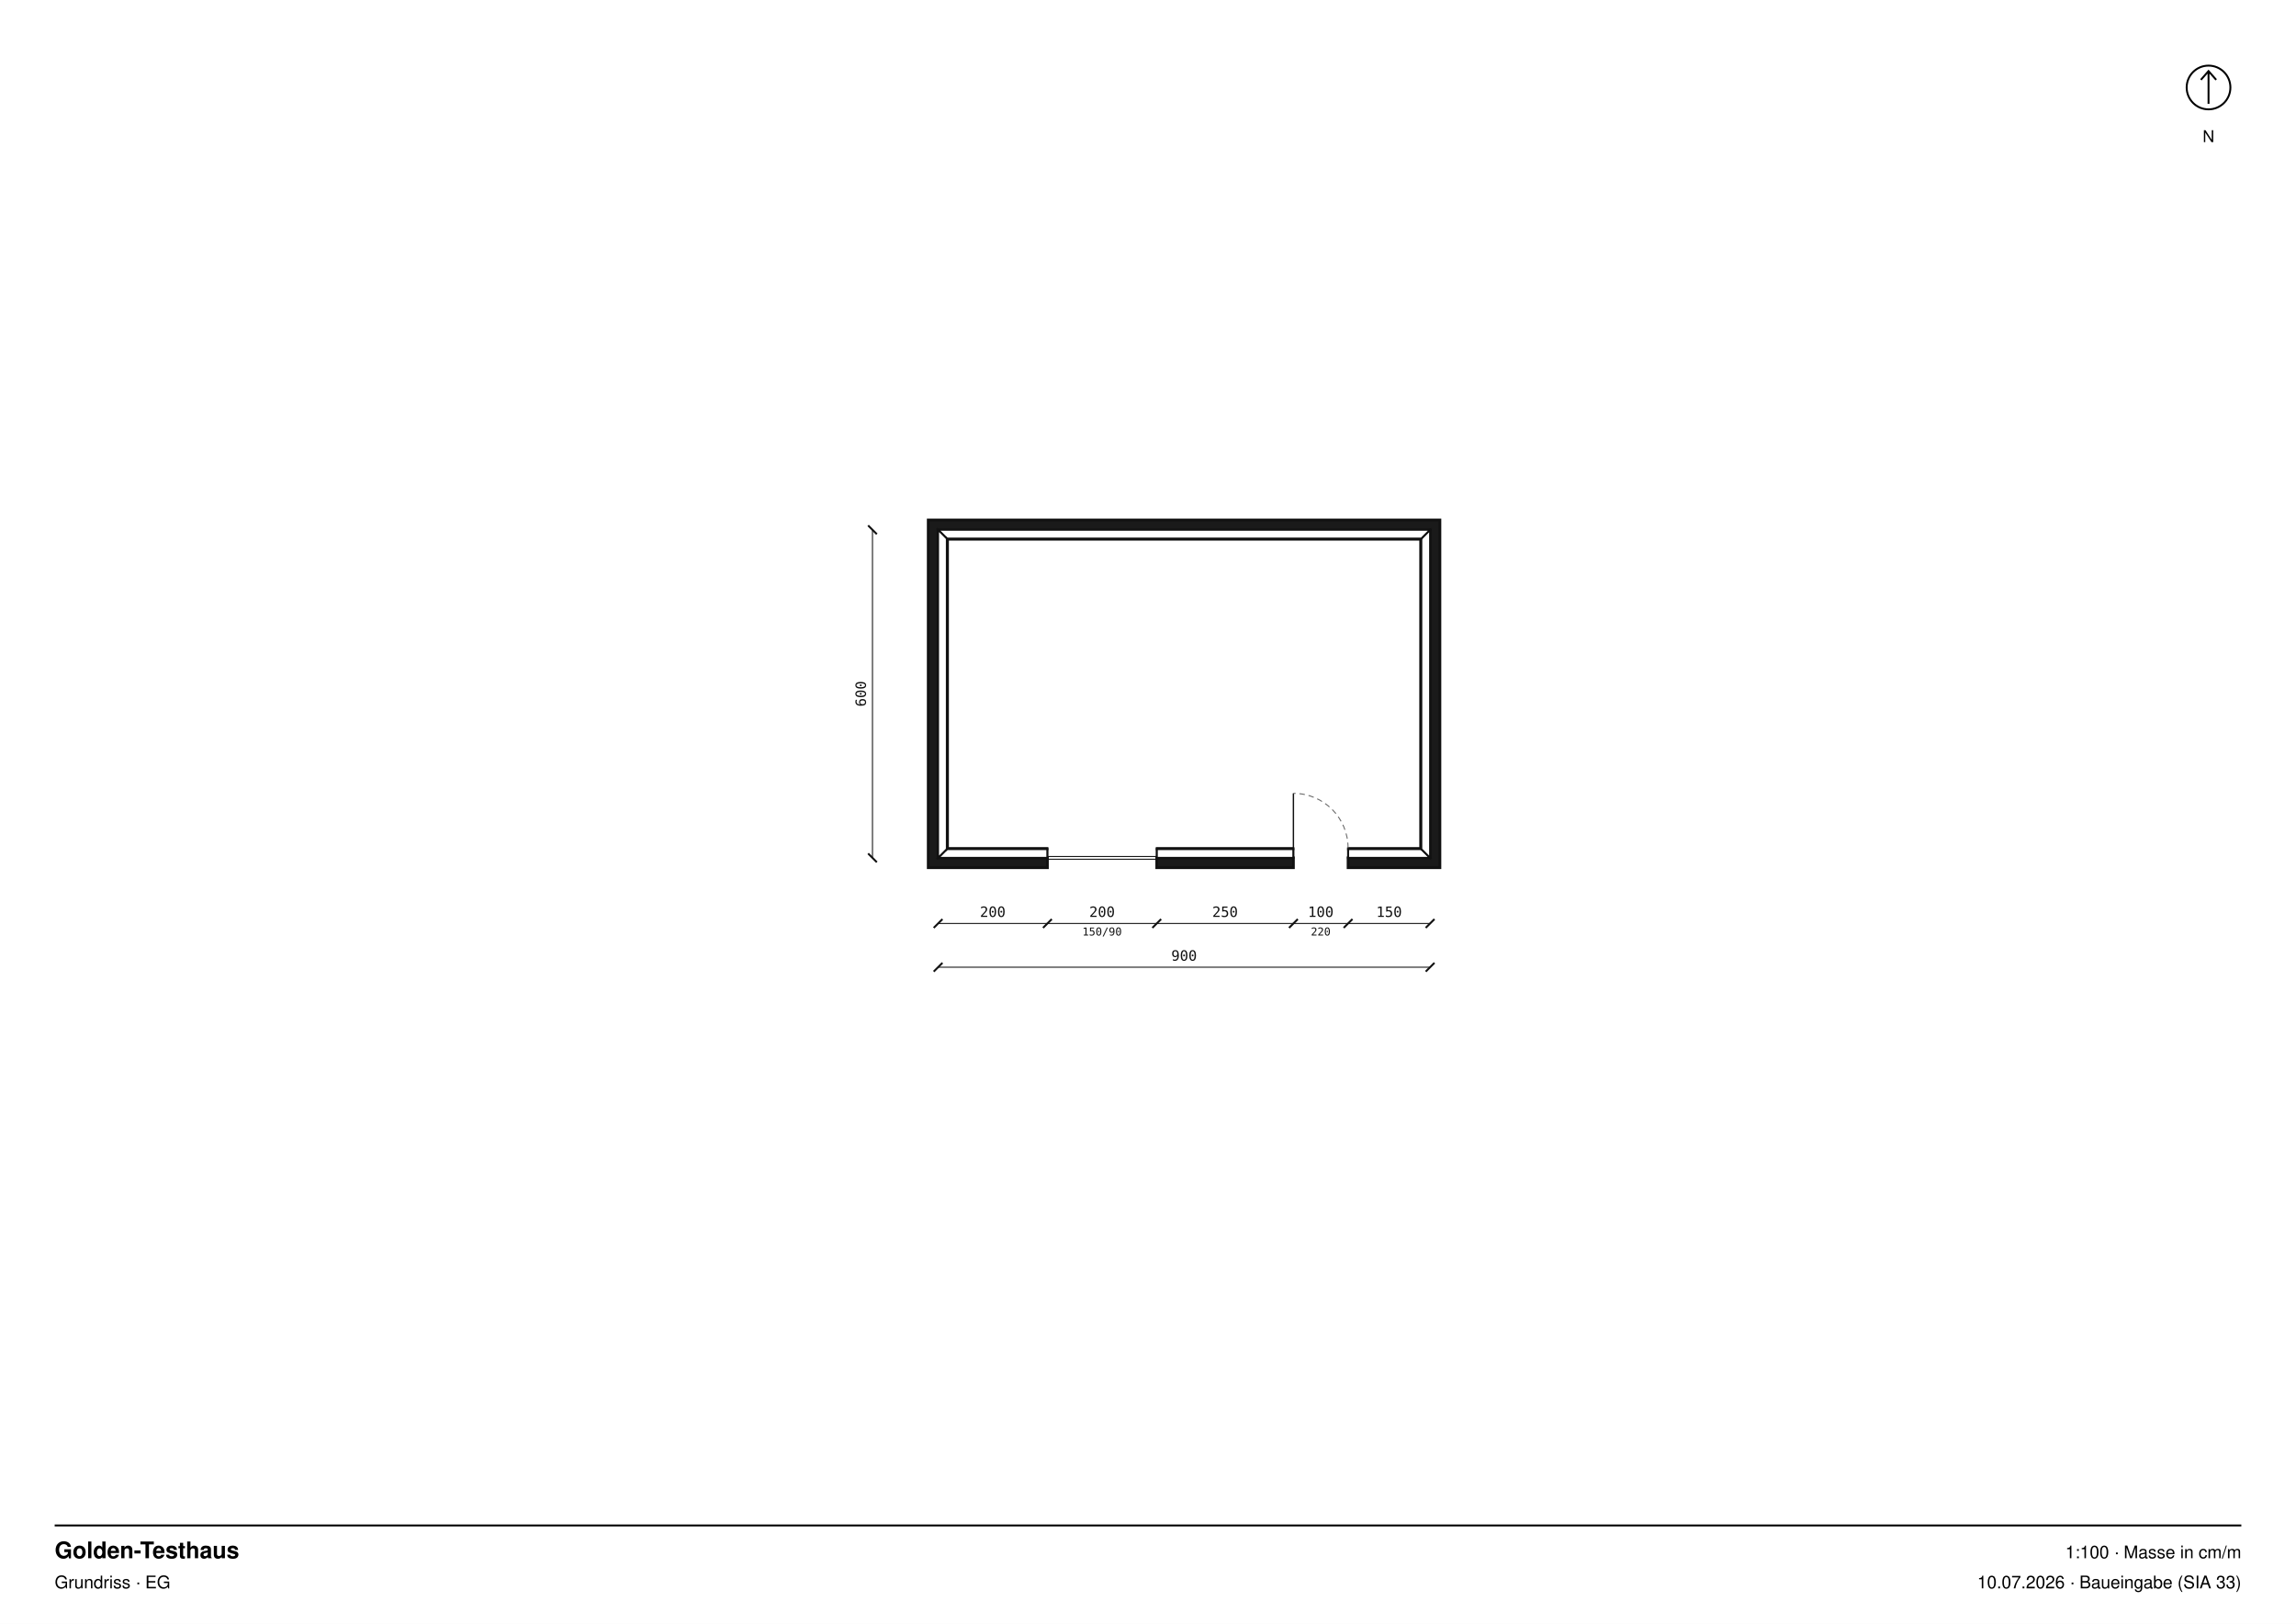
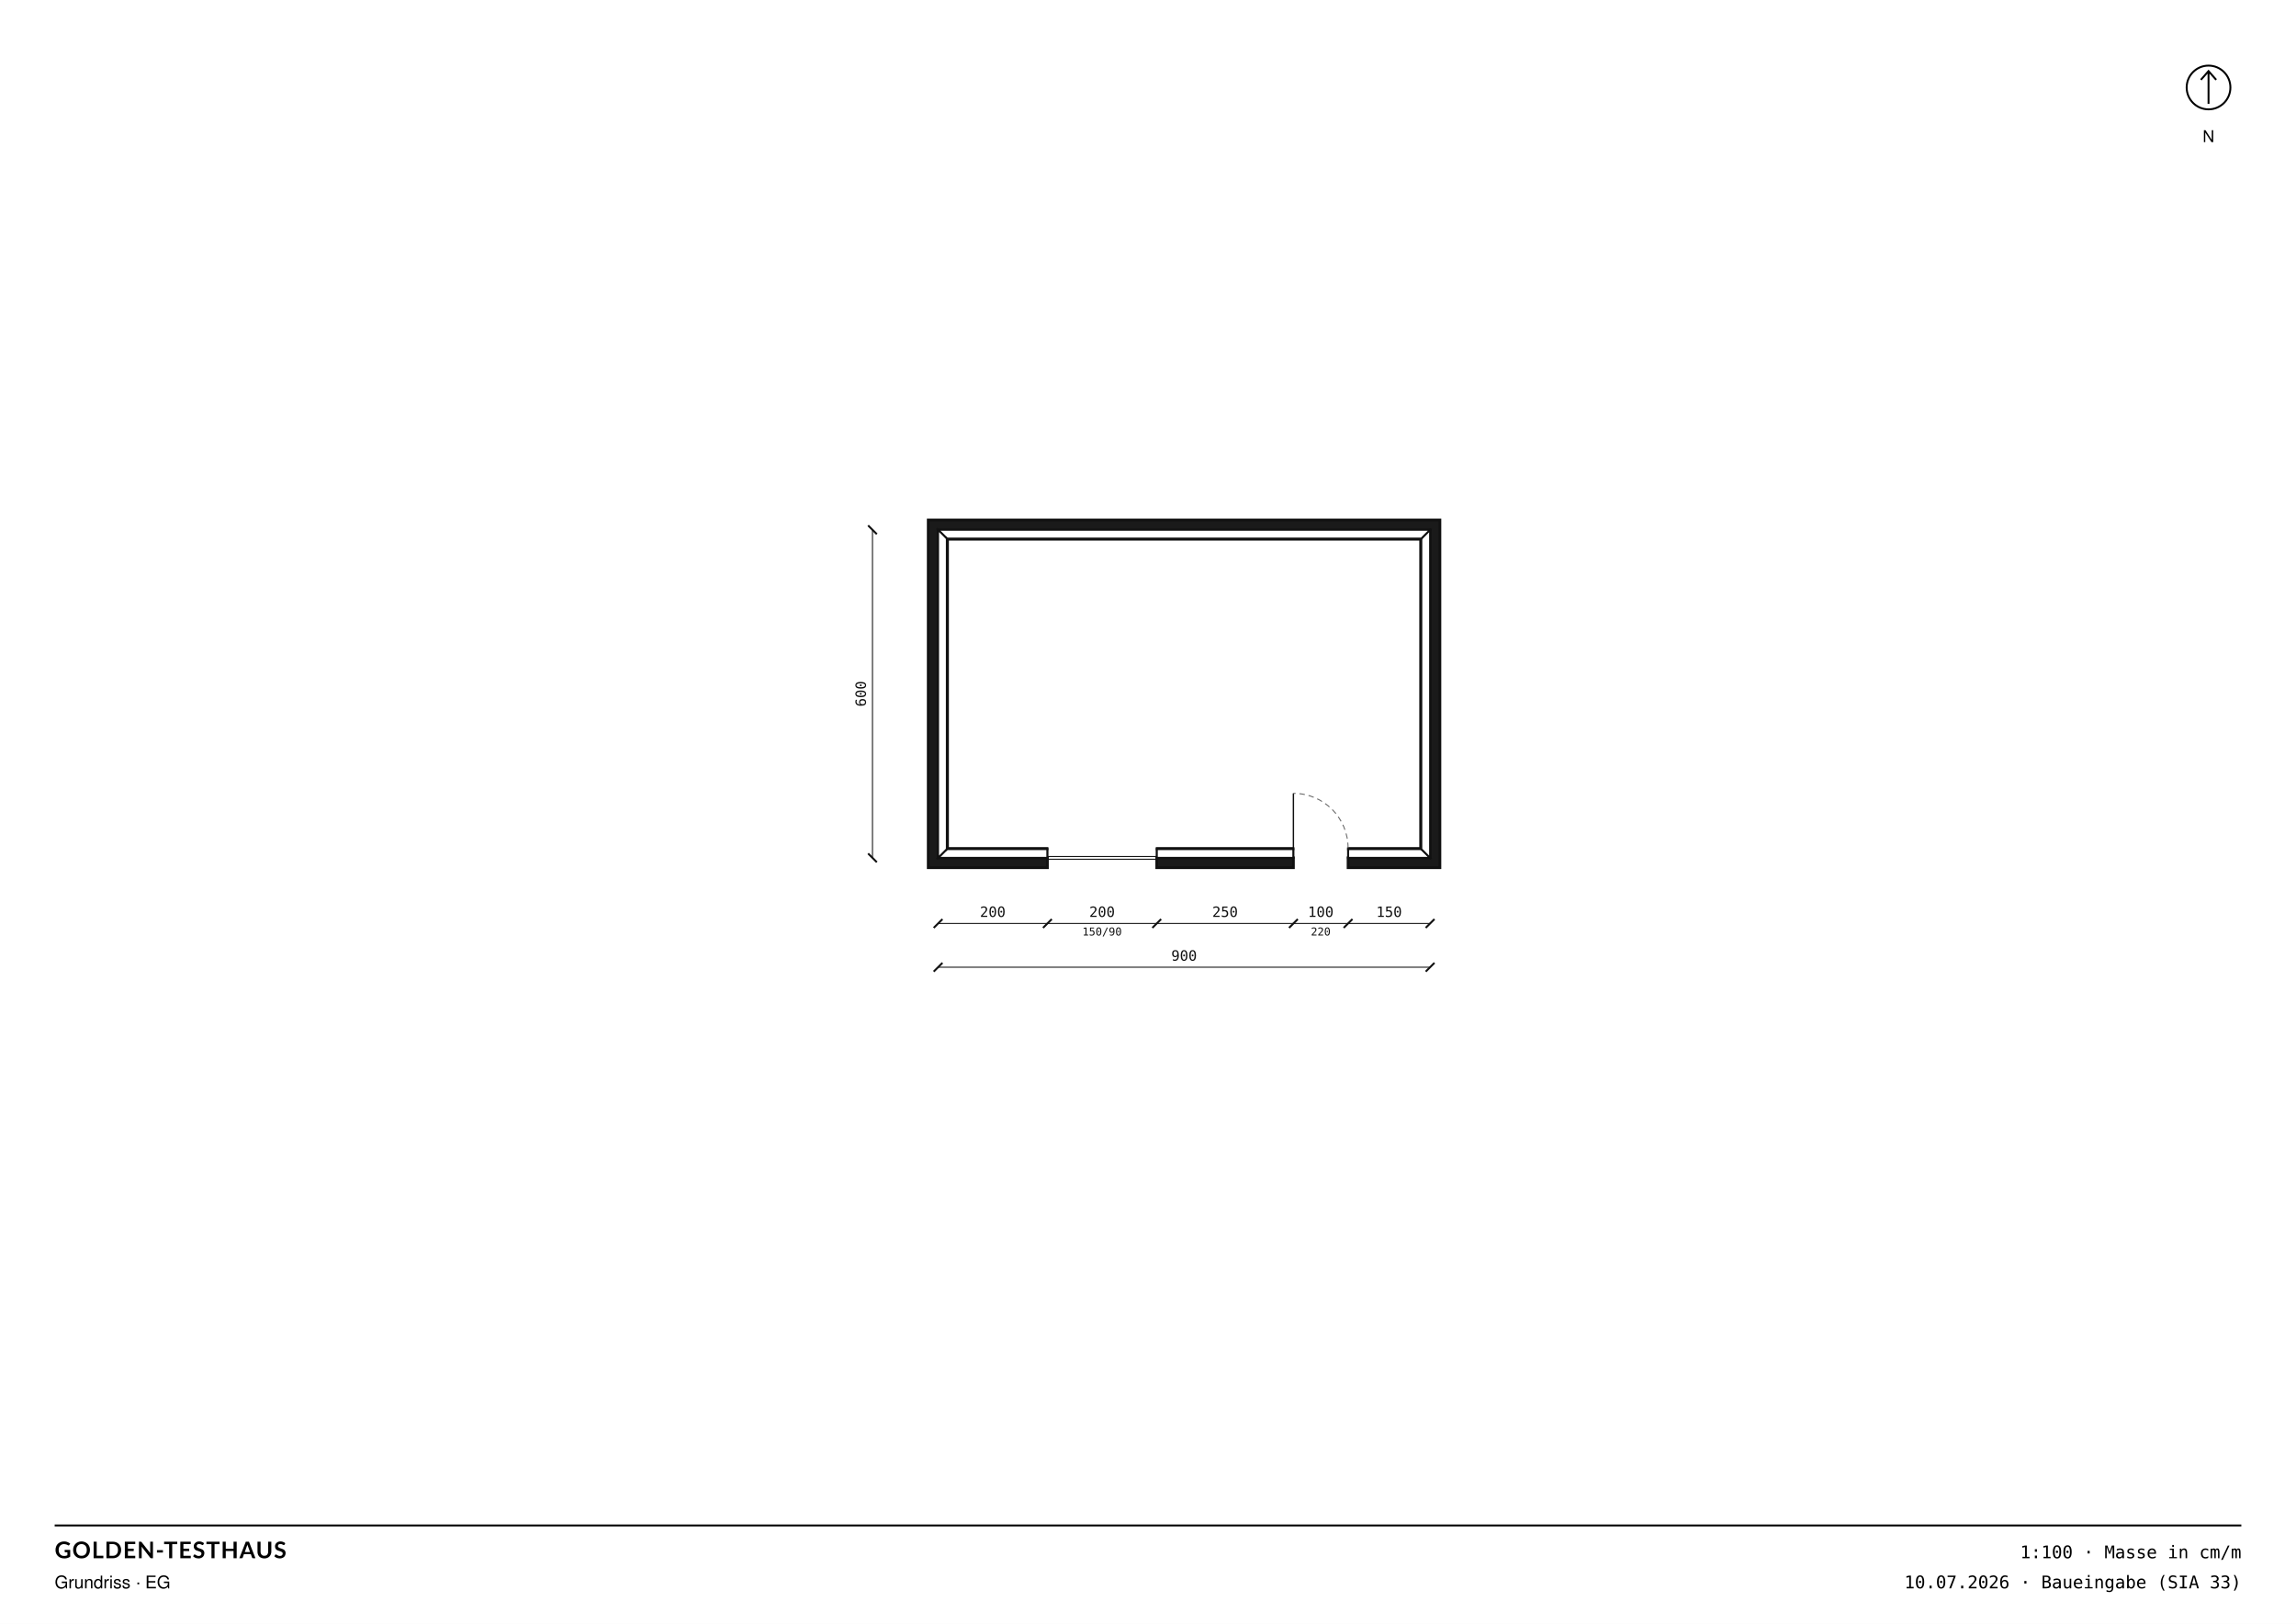
<svg xmlns="http://www.w3.org/2000/svg" width="420mm" height="297mm" viewBox="0 0 420 297" font-family="Helvetica, Arial, sans-serif">
  <rect width="420" height="297" fill="white" />
  <g transform="translate(171.60, 156.90) scale(0.01)">
    <path d="M 2000 0 L 0 0 L 0 -6000 L 9000 -6000 L 9000 0 L 7500 0 L 7500 180 L 9180 180 L 9180 -6180 L -180 -6180 L -180 180 L 2000 180 Z M 6500 0 L 4000 0 L 4000 180 L 6500 180 Z" fill-rule="evenodd" fill="#1a1a1a" stroke="#111" stroke-width="50" />
    <path d="M 8840 -160 L 8820 -180 L 7500 -180 L 7500 -160 Z M 6500 -160 L 6500 -180 L 4000 -180 L 4000 -160 Z M 2000 -160 L 2000 -180 L 180 -180 L 160 -160 Z" fill-rule="evenodd" fill="#c9c9c9" stroke="#111" stroke-width="35" />
    <path d="M 9000 0 L 8840 -160 L 7500 -160 L 7500 0 Z M 6500 0 L 6500 -160 L 4000 -160 L 4000 0 Z M 2000 0 L 2000 -160 L 160 -160 L 0 0 Z" fill-rule="evenodd" fill="#ffffff" stroke="#111" stroke-width="35" />
    <path d="M 8820 -180 L 8820 -5820 L 8840 -5840 L 8840 -160 Z" fill-rule="evenodd" fill="#c9c9c9" stroke="#111" stroke-width="35" />
    <path d="M 8840 -160 L 8840 -5840 L 9000 -6000 L 9000 0 Z" fill-rule="evenodd" fill="#ffffff" stroke="#111" stroke-width="35" />
    <path d="M 8820 -5820 L 180 -5820 L 160 -5840 L 8840 -5840 Z" fill-rule="evenodd" fill="#c9c9c9" stroke="#111" stroke-width="35" />
    <path d="M 8840 -5840 L 160 -5840 L 0 -6000 L 9000 -6000 Z" fill-rule="evenodd" fill="#ffffff" stroke="#111" stroke-width="35" />
    <path d="M 180 -5820 L 180 -180 L 160 -160 L 160 -5840 Z" fill-rule="evenodd" fill="#c9c9c9" stroke="#111" stroke-width="35" />
    <path d="M 160 -5840 L 160 -160 L 0 0 L 0 -6000 Z" fill-rule="evenodd" fill="#ffffff" stroke="#111" stroke-width="35" />
    <line x1="2000" y1="-180" x2="2000" y2="180" stroke="#111" stroke-width="25" />
    <line x1="4000" y1="-180" x2="4000" y2="180" stroke="#111" stroke-width="25" />
    <line x1="2000" y1="25" x2="4000" y2="25" stroke="#111" stroke-width="18" />
    <line x1="2000" y1="-25" x2="4000" y2="-25" stroke="#111" stroke-width="18" />
    <line x1="6500" y1="-180" x2="6500" y2="180" stroke="#111" stroke-width="25" />
    <line x1="7500" y1="-180" x2="7500" y2="180" stroke="#111" stroke-width="25" />
    <line x1="6500" y1="-180" x2="6500" y2="-1180" stroke="#111" stroke-width="25" />
    <path d="M 7500 -180 A 1000 1000 0 0 0 6500 -1180" fill="none" stroke="#666" stroke-width="18" stroke-dasharray="100 70" />
    <g stroke="#111" fill="#111">
      <line x1="0" y1="1200" x2="9000" y2="1200" stroke-width="18" />
      <line x1="-80" y1="1280" x2="80" y2="1120" stroke-width="36" />
      <line x1="1920" y1="1280" x2="2080" y2="1120" stroke-width="36" />
      <line x1="3920" y1="1280" x2="4080" y2="1120" stroke-width="36" />
      <line x1="6420" y1="1280" x2="6580" y2="1120" stroke-width="36" />
      <line x1="7420" y1="1280" x2="7580" y2="1120" stroke-width="36" />
      <line x1="8920" y1="1280" x2="9080" y2="1120" stroke-width="36" />
      <text x="1000" y="1080" text-anchor="middle" font-size="260" font-family="'IBM Plex Mono', ui-monospace, monospace" stroke="none">200</text>
      <text x="3000" y="1080" text-anchor="middle" font-size="260" font-family="'IBM Plex Mono', ui-monospace, monospace" stroke="none">200</text>
      <text x="3000" y="1420" text-anchor="middle" font-size="200" font-family="'IBM Plex Mono', ui-monospace, monospace" stroke="none">150/90</text>
      <text x="5250" y="1080" text-anchor="middle" font-size="260" font-family="'IBM Plex Mono', ui-monospace, monospace" stroke="none">250</text>
      <text x="7000" y="1080" text-anchor="middle" font-size="260" font-family="'IBM Plex Mono', ui-monospace, monospace" stroke="none">100</text>
      <text x="7000" y="1420" text-anchor="middle" font-size="200" font-family="'IBM Plex Mono', ui-monospace, monospace" stroke="none">220</text>
      <text x="8250" y="1080" text-anchor="middle" font-size="260" font-family="'IBM Plex Mono', ui-monospace, monospace" stroke="none">150</text>
    </g>
    <g stroke="#111" fill="#111">
      <line x1="0" y1="2000" x2="9000" y2="2000" stroke-width="18" />
      <line x1="-80" y1="2080" x2="80" y2="1920" stroke-width="36" />
      <line x1="8920" y1="2080" x2="9080" y2="1920" stroke-width="36" />
      <text x="4500" y="1880" text-anchor="middle" font-size="260" font-family="'IBM Plex Mono', ui-monospace, monospace" stroke="none">900</text>
    </g>
    <g stroke="#111" fill="#111">
      <line x1="-1200" y1="0" x2="-1200" y2="-6000" stroke-width="18" />
      <line x1="-1280" y1="-80" x2="-1120" y2="80" stroke-width="36" />
      <line x1="-1280" y1="-6080" x2="-1120" y2="-5920" stroke-width="36" />
      <text x="-1320" y="-3000" text-anchor="middle" font-size="260" font-family="'IBM Plex Mono', ui-monospace, monospace" stroke="none" transform="rotate(-90 -1320 -3000)">600</text>
    </g>
  </g>
  <g stroke="black" fill="none" stroke-width="0.35">
    <circle cx="404" cy="16" r="4" />
    <path d="M 404 19 L 404 13 M 402.6 14.6 L 404 13 L 405.4 14.6" />
    <text x="404" y="26" text-anchor="middle" font-size="3" stroke="none" fill="black">N</text>
  </g>
  <g font-size="3.2">
    <line x1="10" y1="279" x2="410" y2="279" stroke="black" stroke-width="0.35" />
-     <text x="10" y="285" font-weight="bold" font-size="4.2">Golden-Testhaus</text>
+     <text x="10" y="285" font-weight="bold" font-family="'Lato', Helvetica, Arial, sans-serif" letter-spacing="0.04em" font-size="4.2">GOLDEN-TESTHAUS</text>
    <text x="10" y="290.5">Grundriss · EG</text>
-     <text x="410" y="285" text-anchor="end">1:100 · Masse in cm/m</text>
-     <text x="410" y="290.5" text-anchor="end">10.07.2026 · Baueingabe (SIA 33)</text>
+     <text x="410" y="285" text-anchor="end" font-family="'IBM Plex Mono', ui-monospace, monospace" font-feature-settings="'tnum'">1:100 · Masse in cm/m</text>
+     <text x="410" y="290.5" text-anchor="end" font-family="'IBM Plex Mono', ui-monospace, monospace" font-feature-settings="'tnum'">10.07.2026 · Baueingabe (SIA 33)</text>
  </g>
</svg>
